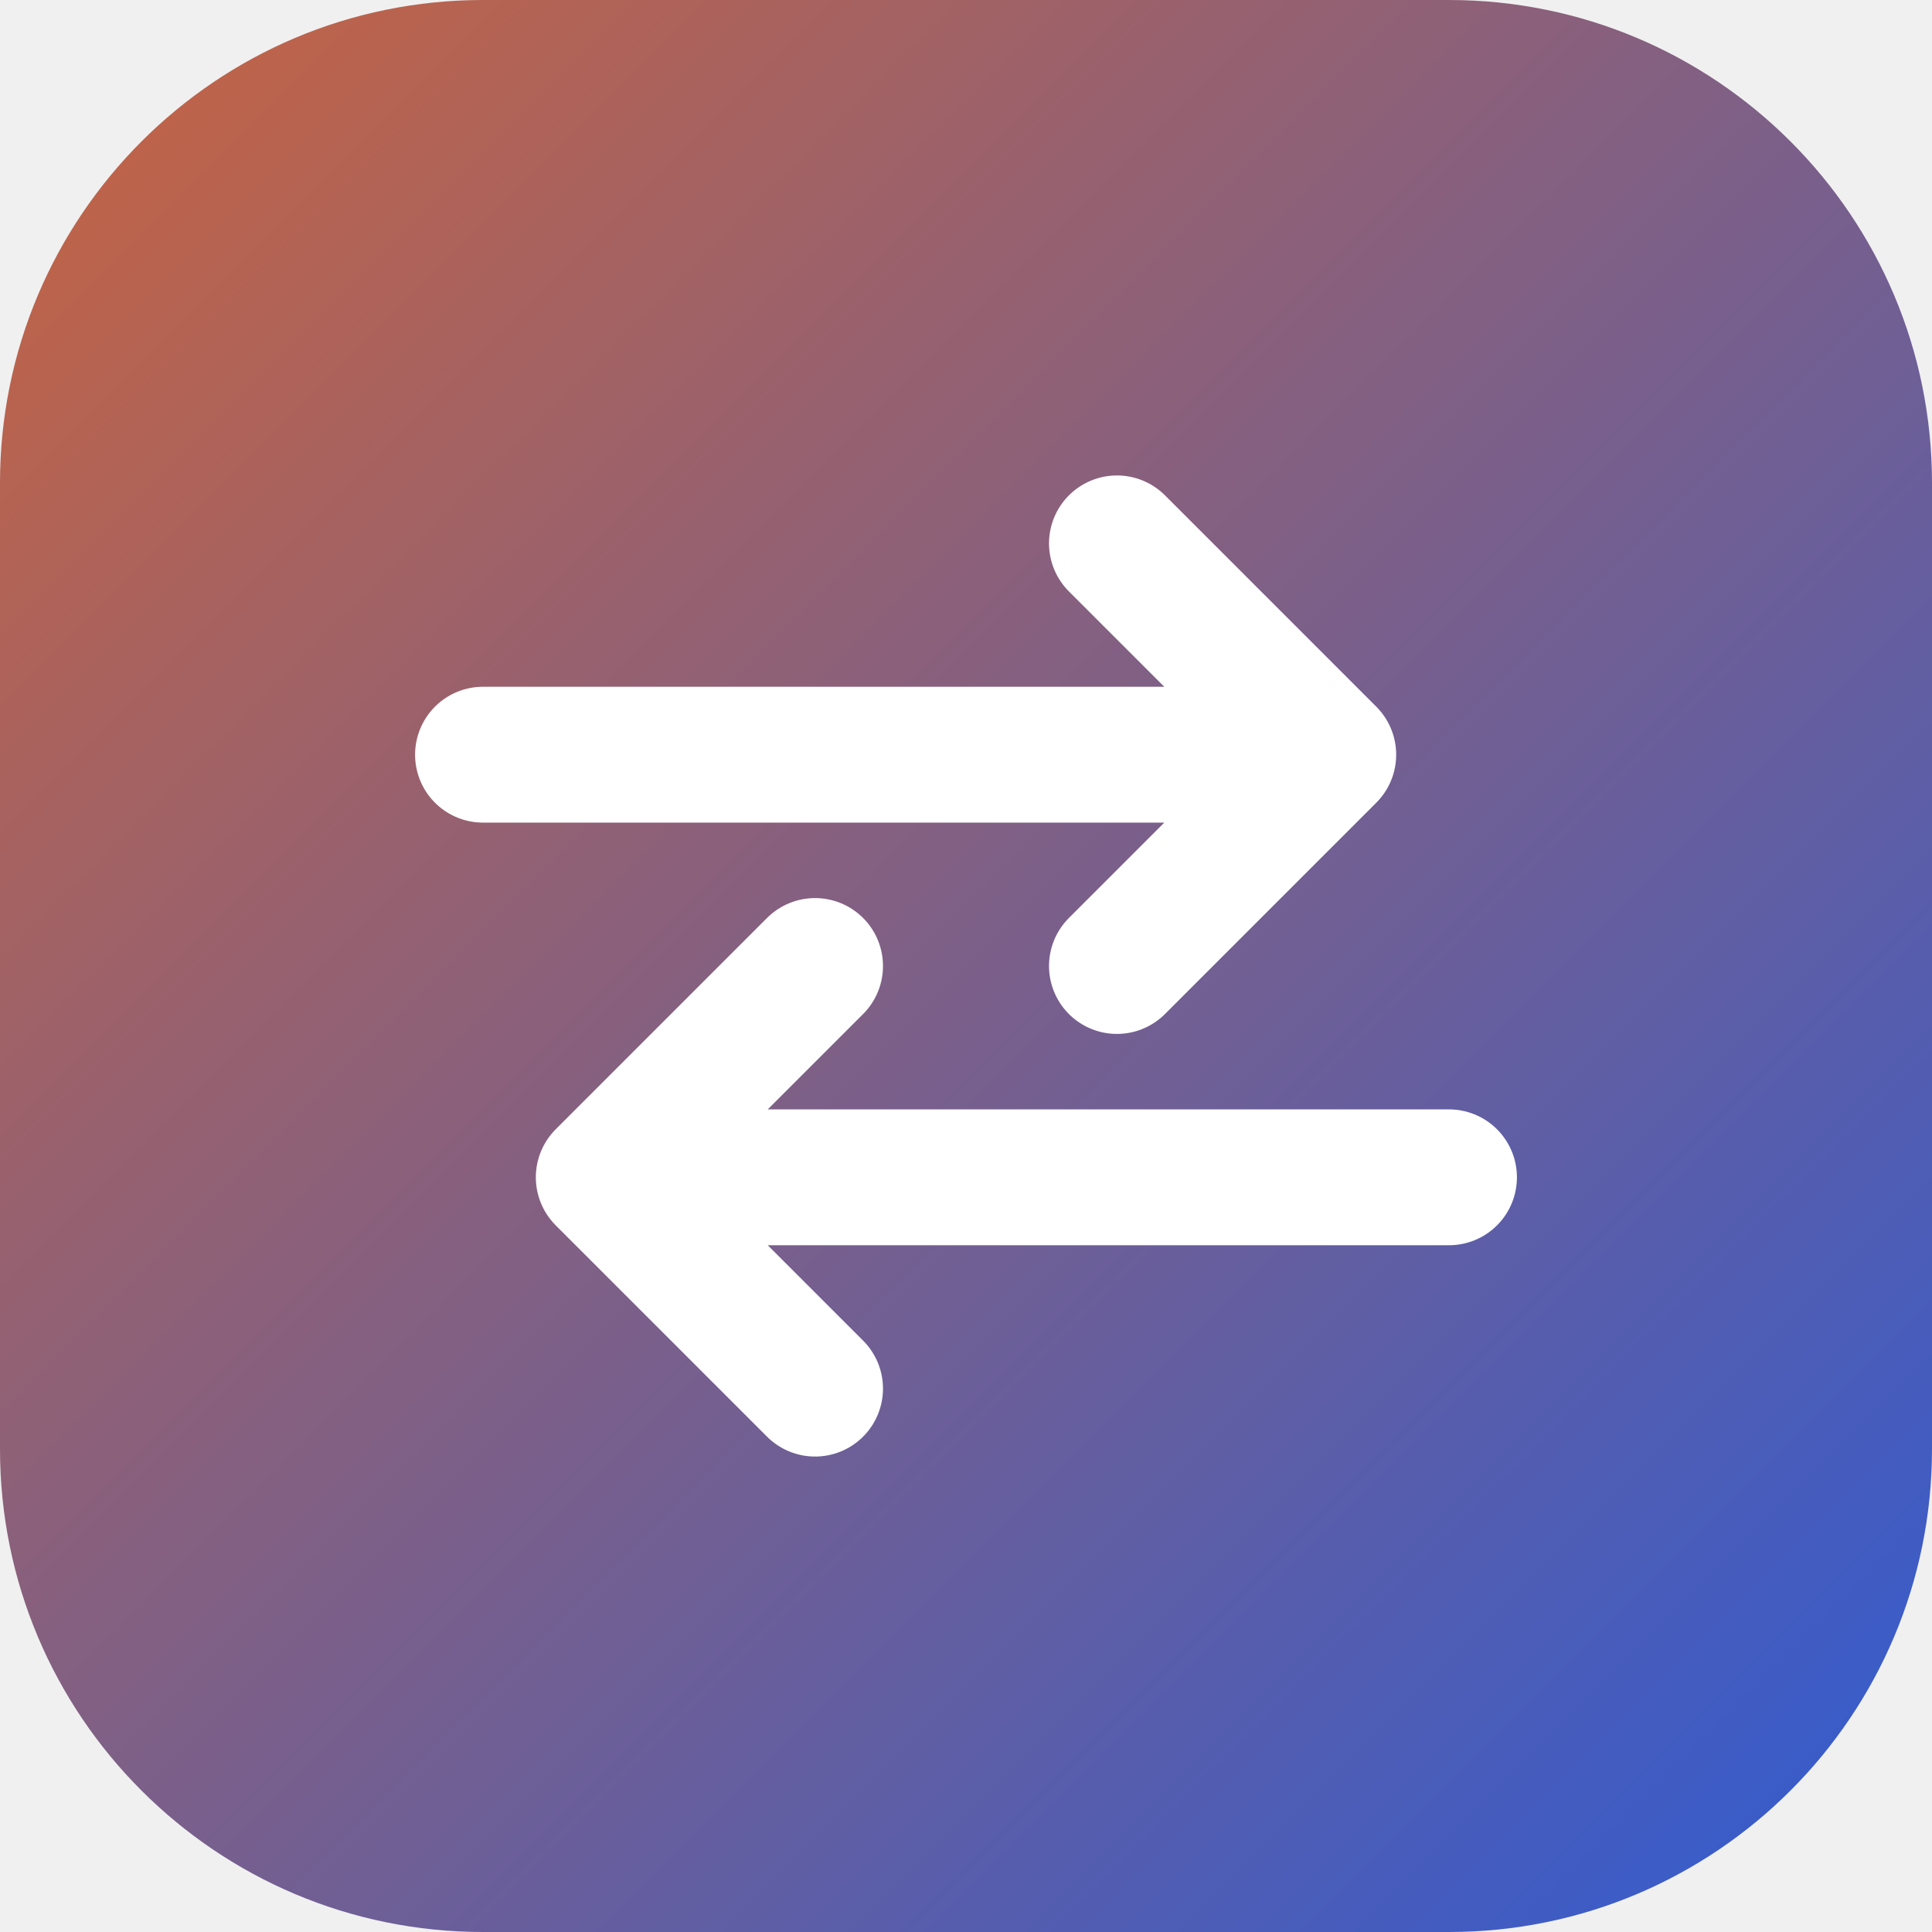
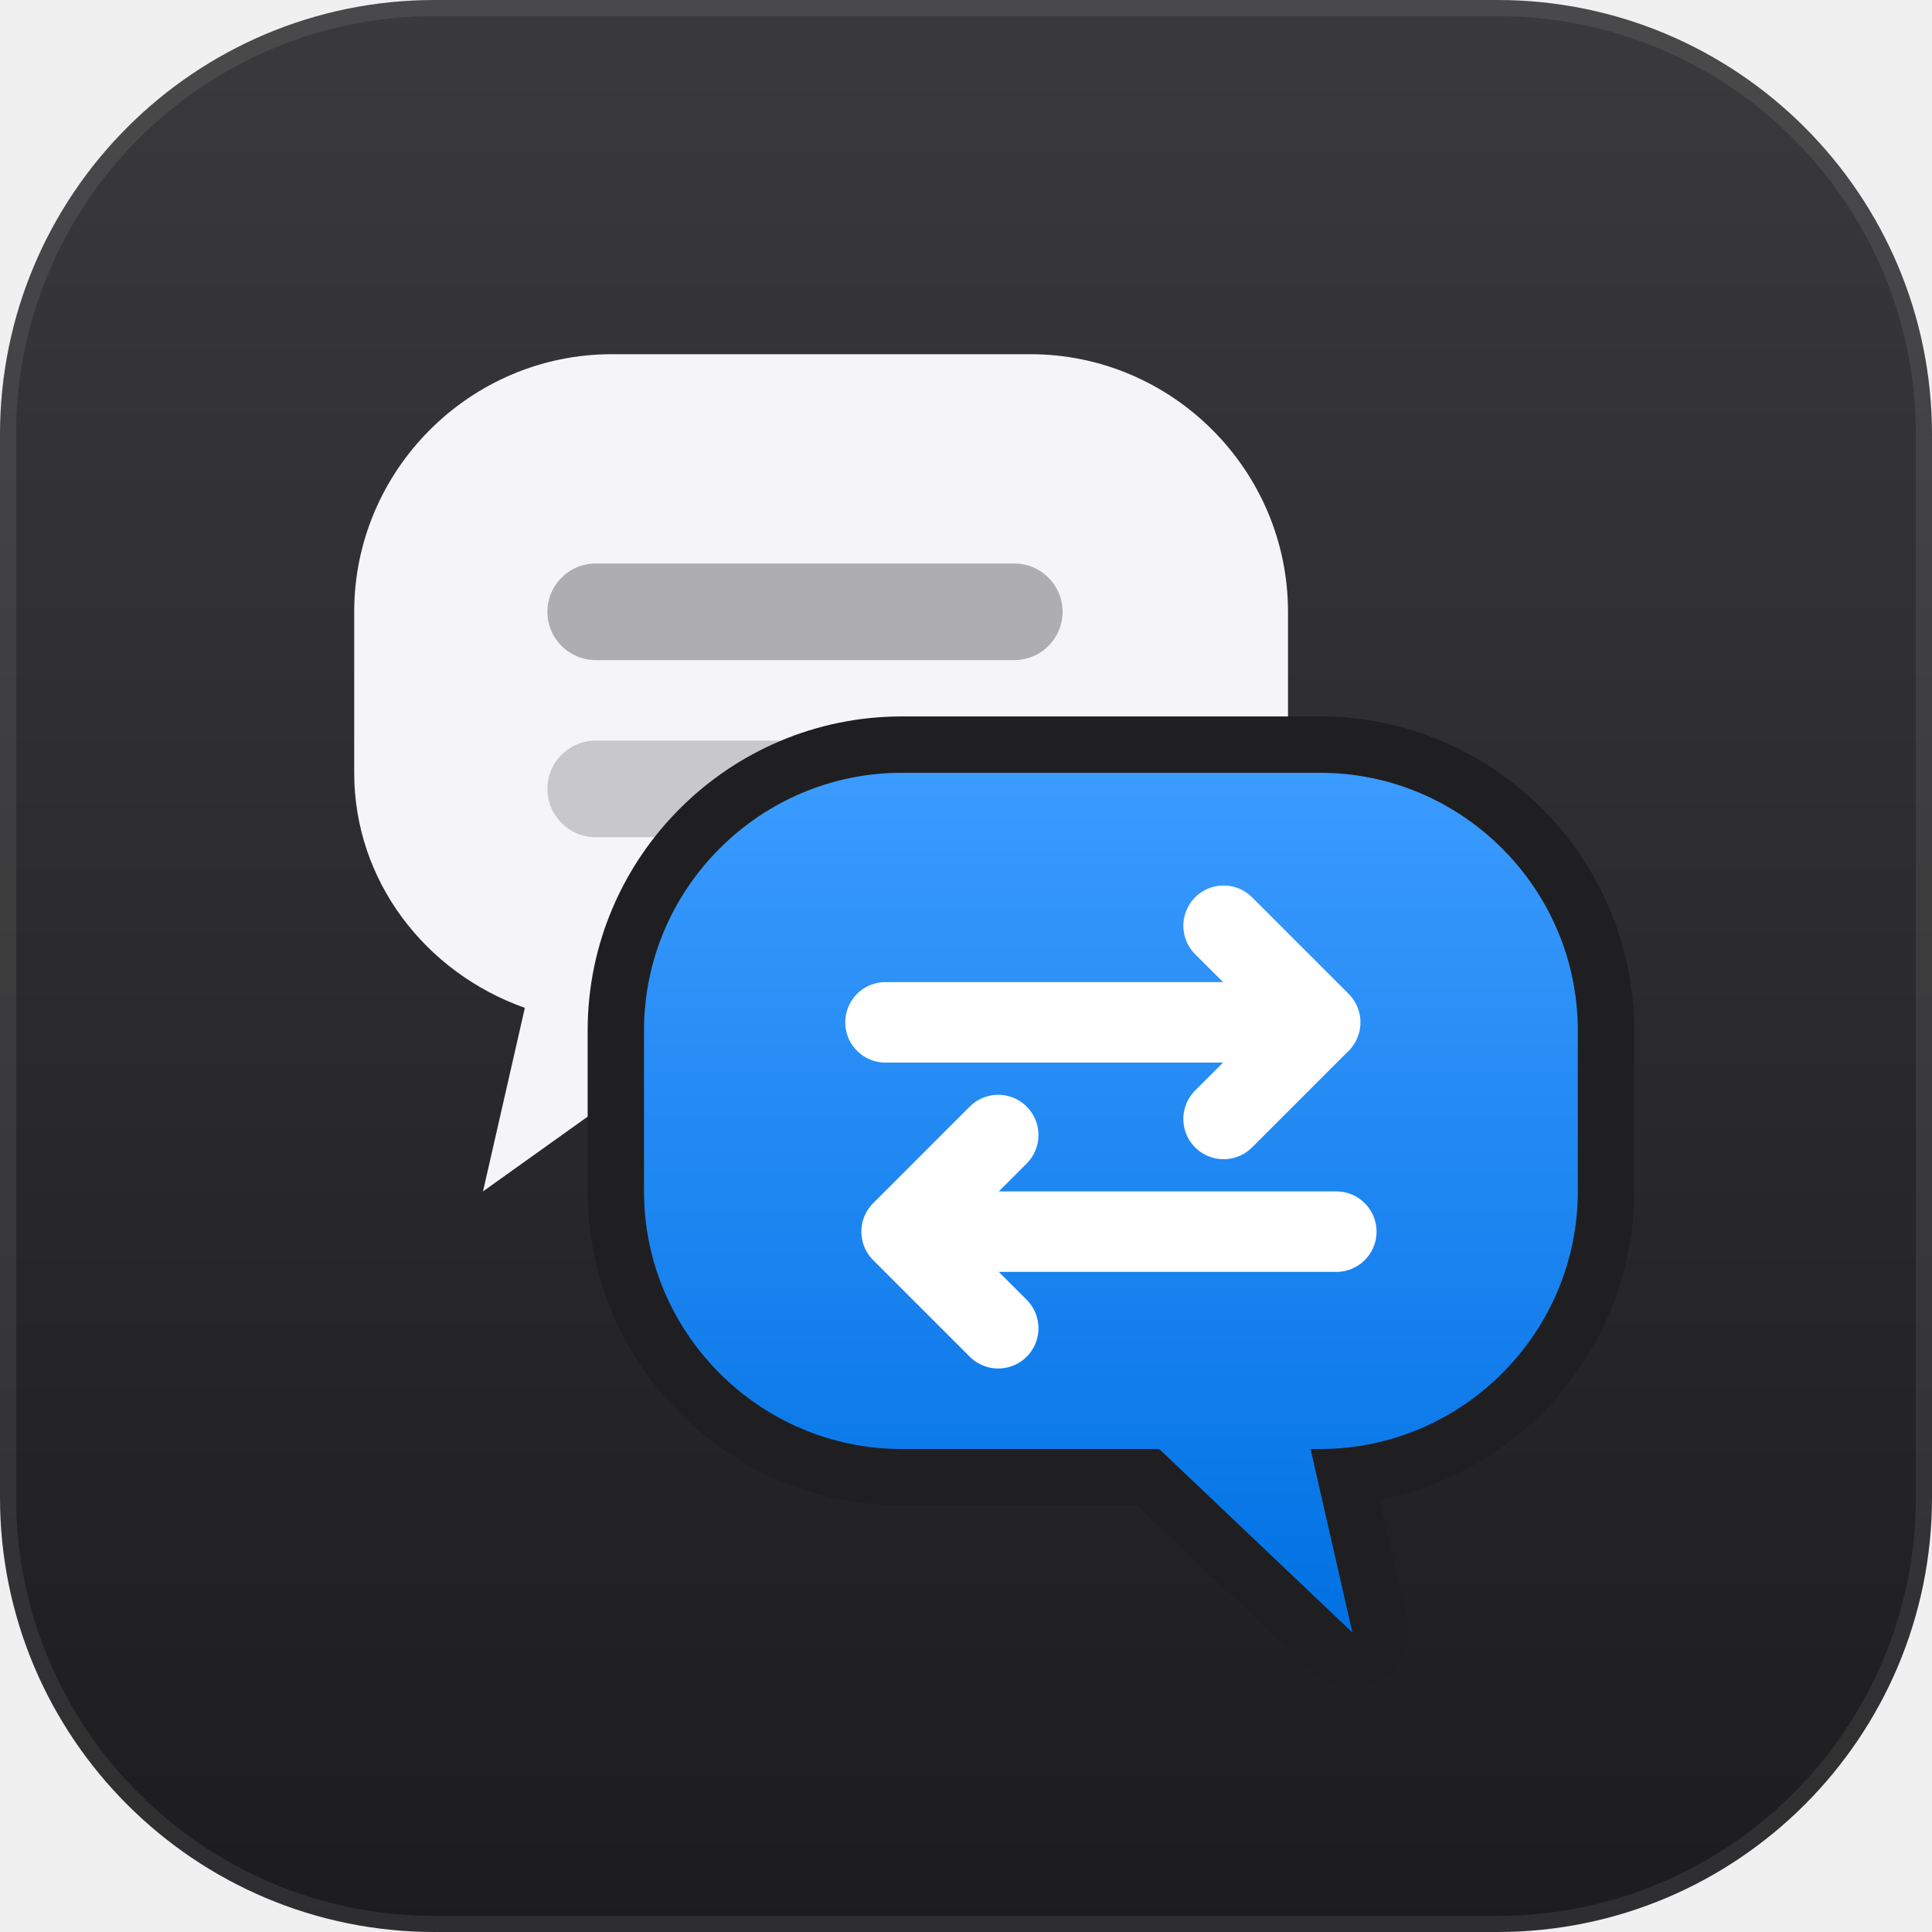
- <svg xmlns="http://www.w3.org/2000/svg" viewBox="0 0 64 64">
+ <svg xmlns="http://www.w3.org/2000/svg" viewBox="0 0 120 120" role="img" aria-label="Claude ⇄ Codex Bridge">
  <defs>
-     <linearGradient id="g" x1="0" y1="0" x2="1" y2="1">
-       <stop offset="0" stop-color="#c9643f" />
-       <stop offset="1" stop-color="#2f5bd3" />
+     <linearGradient id="bg" x1="0" y1="0" x2="0" y2="1">
+       <stop offset="0" stop-color="#3a3a3c" />
+       <stop offset="1" stop-color="#1c1c1e" />
+     </linearGradient>
+     <linearGradient id="blue" x1="0" y1="0" x2="0" y2="1">
+       <stop offset="0" stop-color="#3b9bff" />
+       <stop offset="1" stop-color="#0071e3" />
    </linearGradient>
  </defs>
-   <rect width="64" height="64" rx="16" fill="url(#g)" />
-   <path d="M16 25h28m-7-7 7 7-7 7M48 39H20m7-7-7 7 7 7" fill="none" stroke="#fff" stroke-width="4.5" stroke-linecap="round" stroke-linejoin="round" />
+   <rect width="120" height="120" rx="27" fill="url(#bg)" />
+   <rect x=".5" y=".5" width="119" height="119" rx="26.5" fill="none" stroke="#fff" stroke-opacity=".08" />
+   <path d="M38 22h26c8.8 0 16 7.2 16 16v10c0 8.8-7.2 16-16 16H44l-14 10 2.6-11.4C26.4 60.4 22 54.7 22 48V38c0-8.8 7.2-16 16-16Z" fill="#f5f5f7" />
+   <rect x="34" y="35" width="32" height="6" rx="3" fill="#aeaeb2" />
+   <rect x="34" y="46" width="20" height="6" rx="3" fill="#c7c7cc" />
+   <path d="M56 48h26c8.8 0 16 7.2 16 16v10c0 8.8-7.2 16-16 16h-.6L84 101.4 72 90H56c-8.8 0-16-7.2-16-16V64c0-8.8 7.2-16 16-16Z" fill="none" stroke="#1f1f21" stroke-width="7" stroke-linejoin="round" />
+   <path d="M56 48h26c8.8 0 16 7.2 16 16v10c0 8.8-7.2 16-16 16h-.6L84 101.4 72 90H56c-8.8 0-16-7.2-16-16V64c0-8.8 7.2-16 16-16Z" fill="url(#blue)" />
+   <g fill="none" stroke="#fff" stroke-width="5" stroke-linecap="round" stroke-linejoin="round">
+     <path d="M55 63.5h27m-6-6 6 6-6 6" />
+     <path d="M83 76.5H56m6-6-6 6 6 6" />
+   </g>
</svg>
